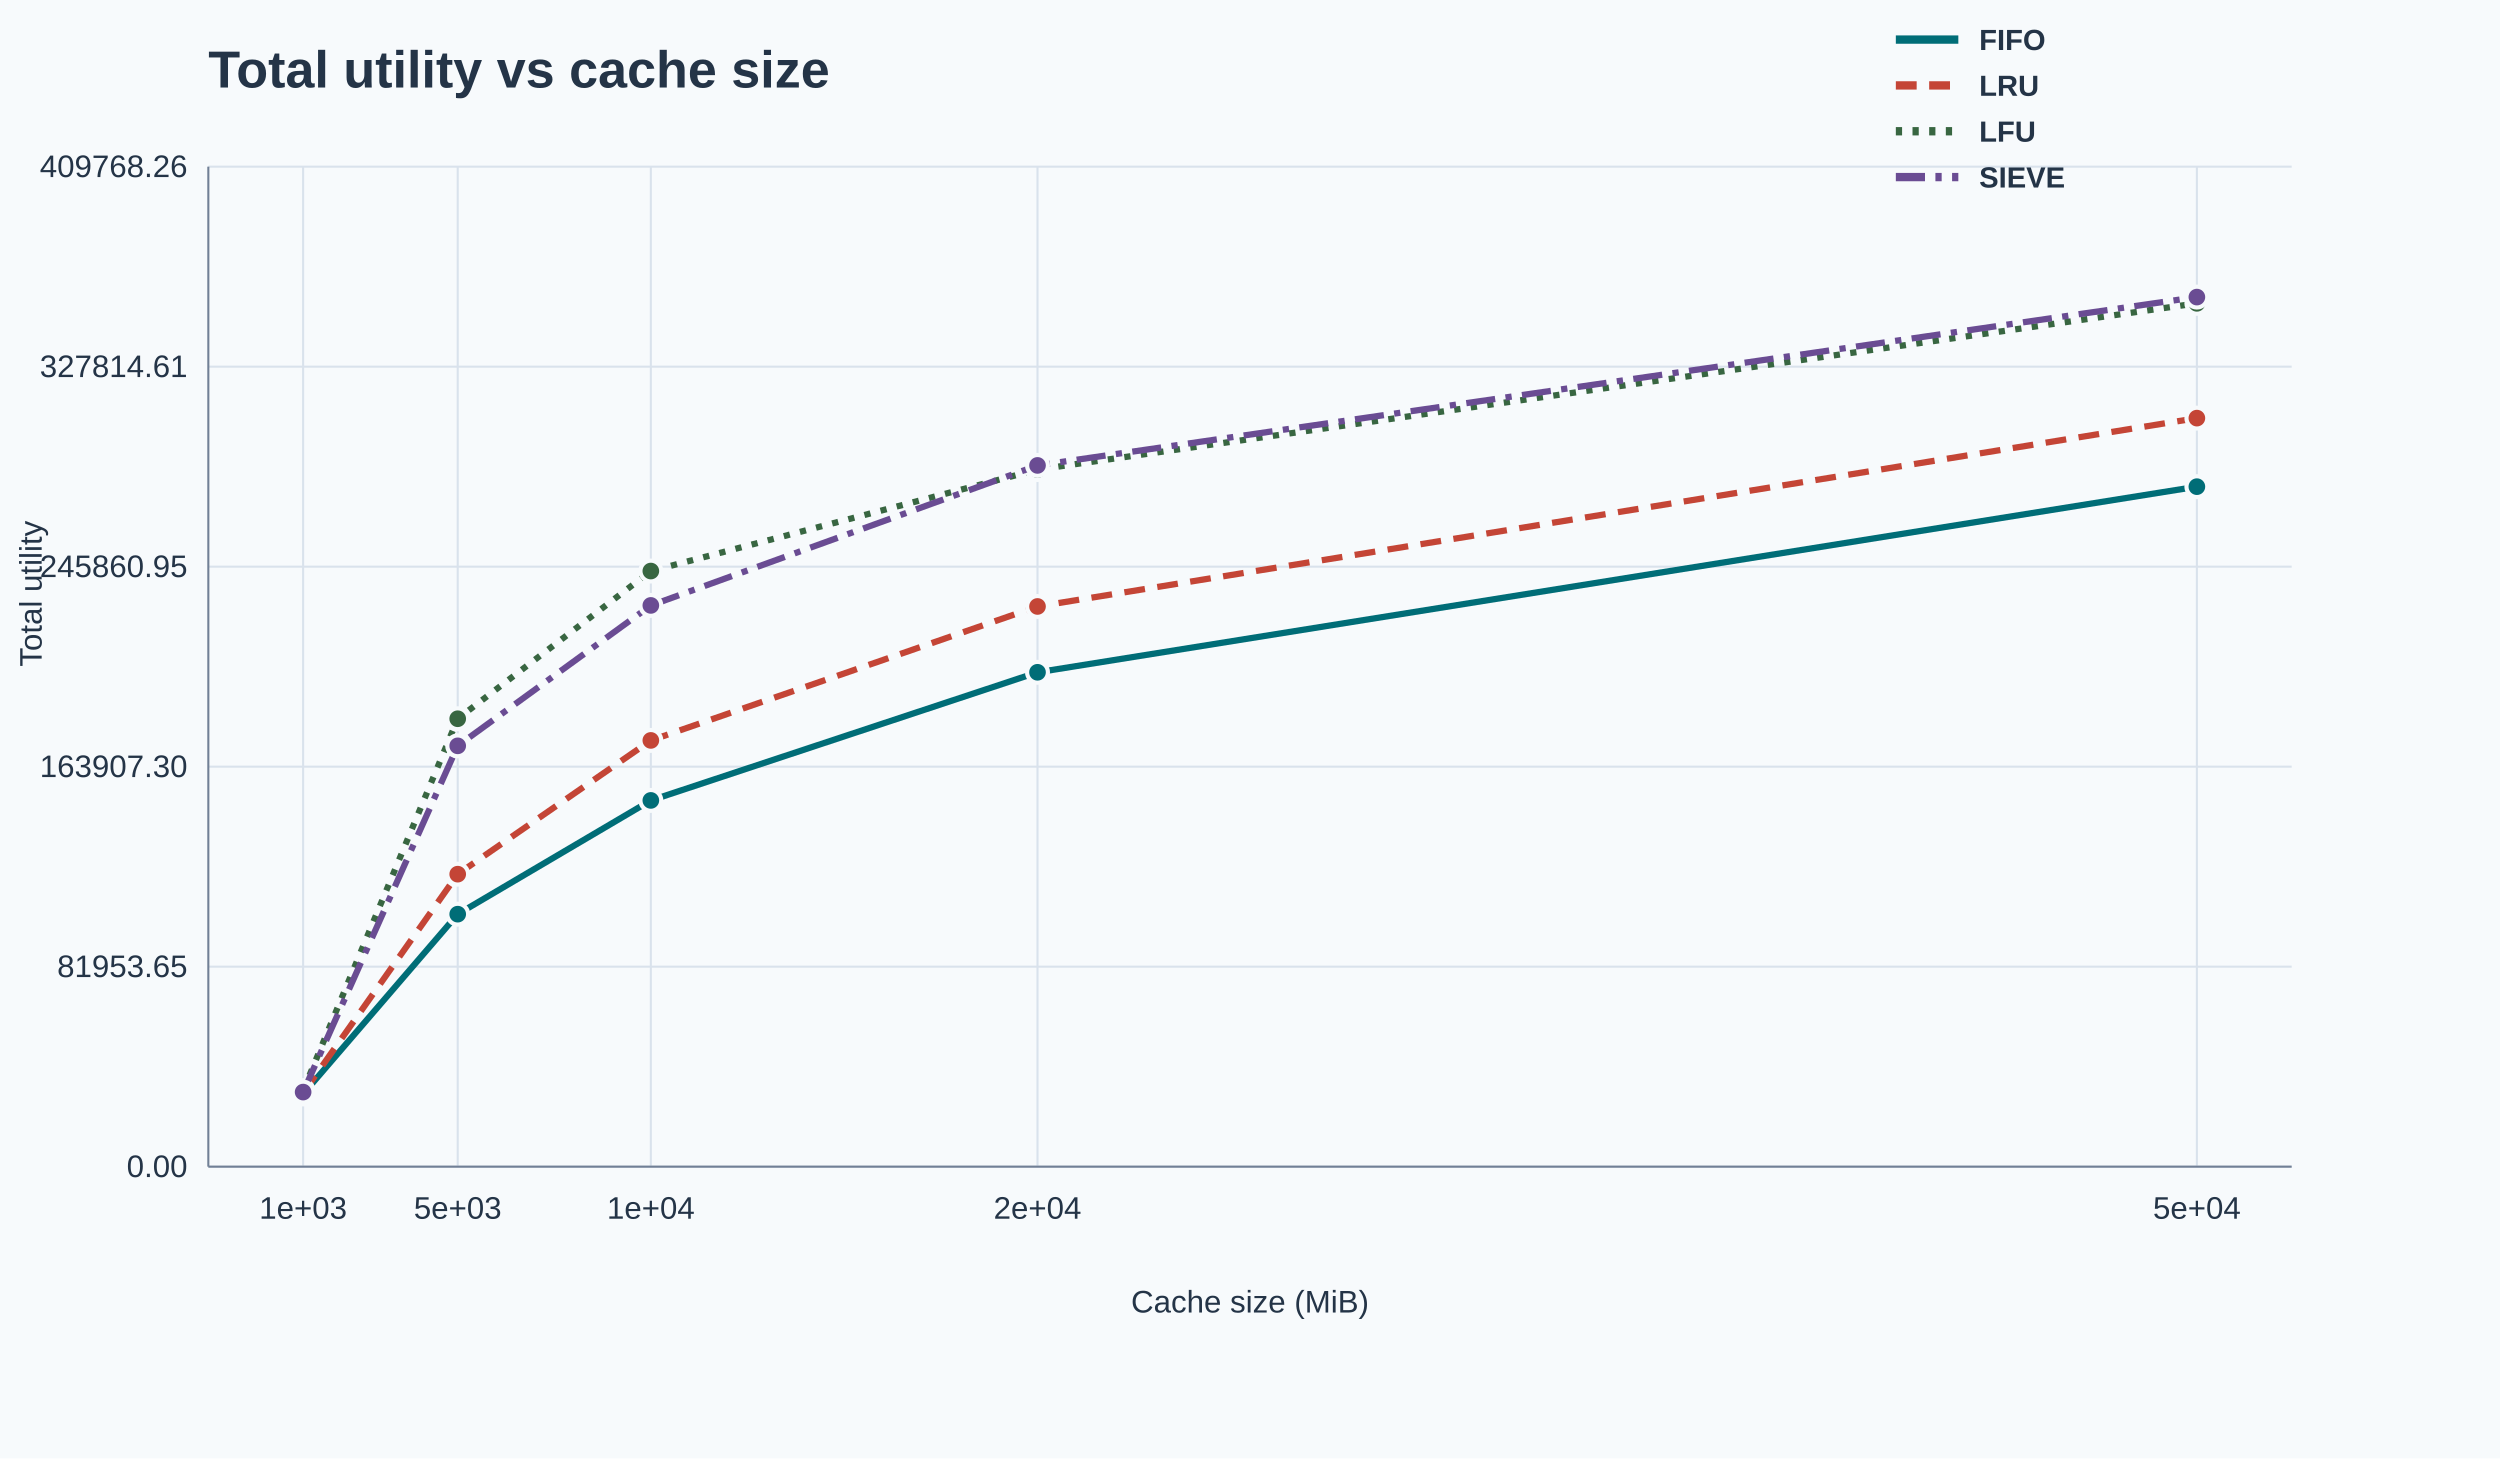
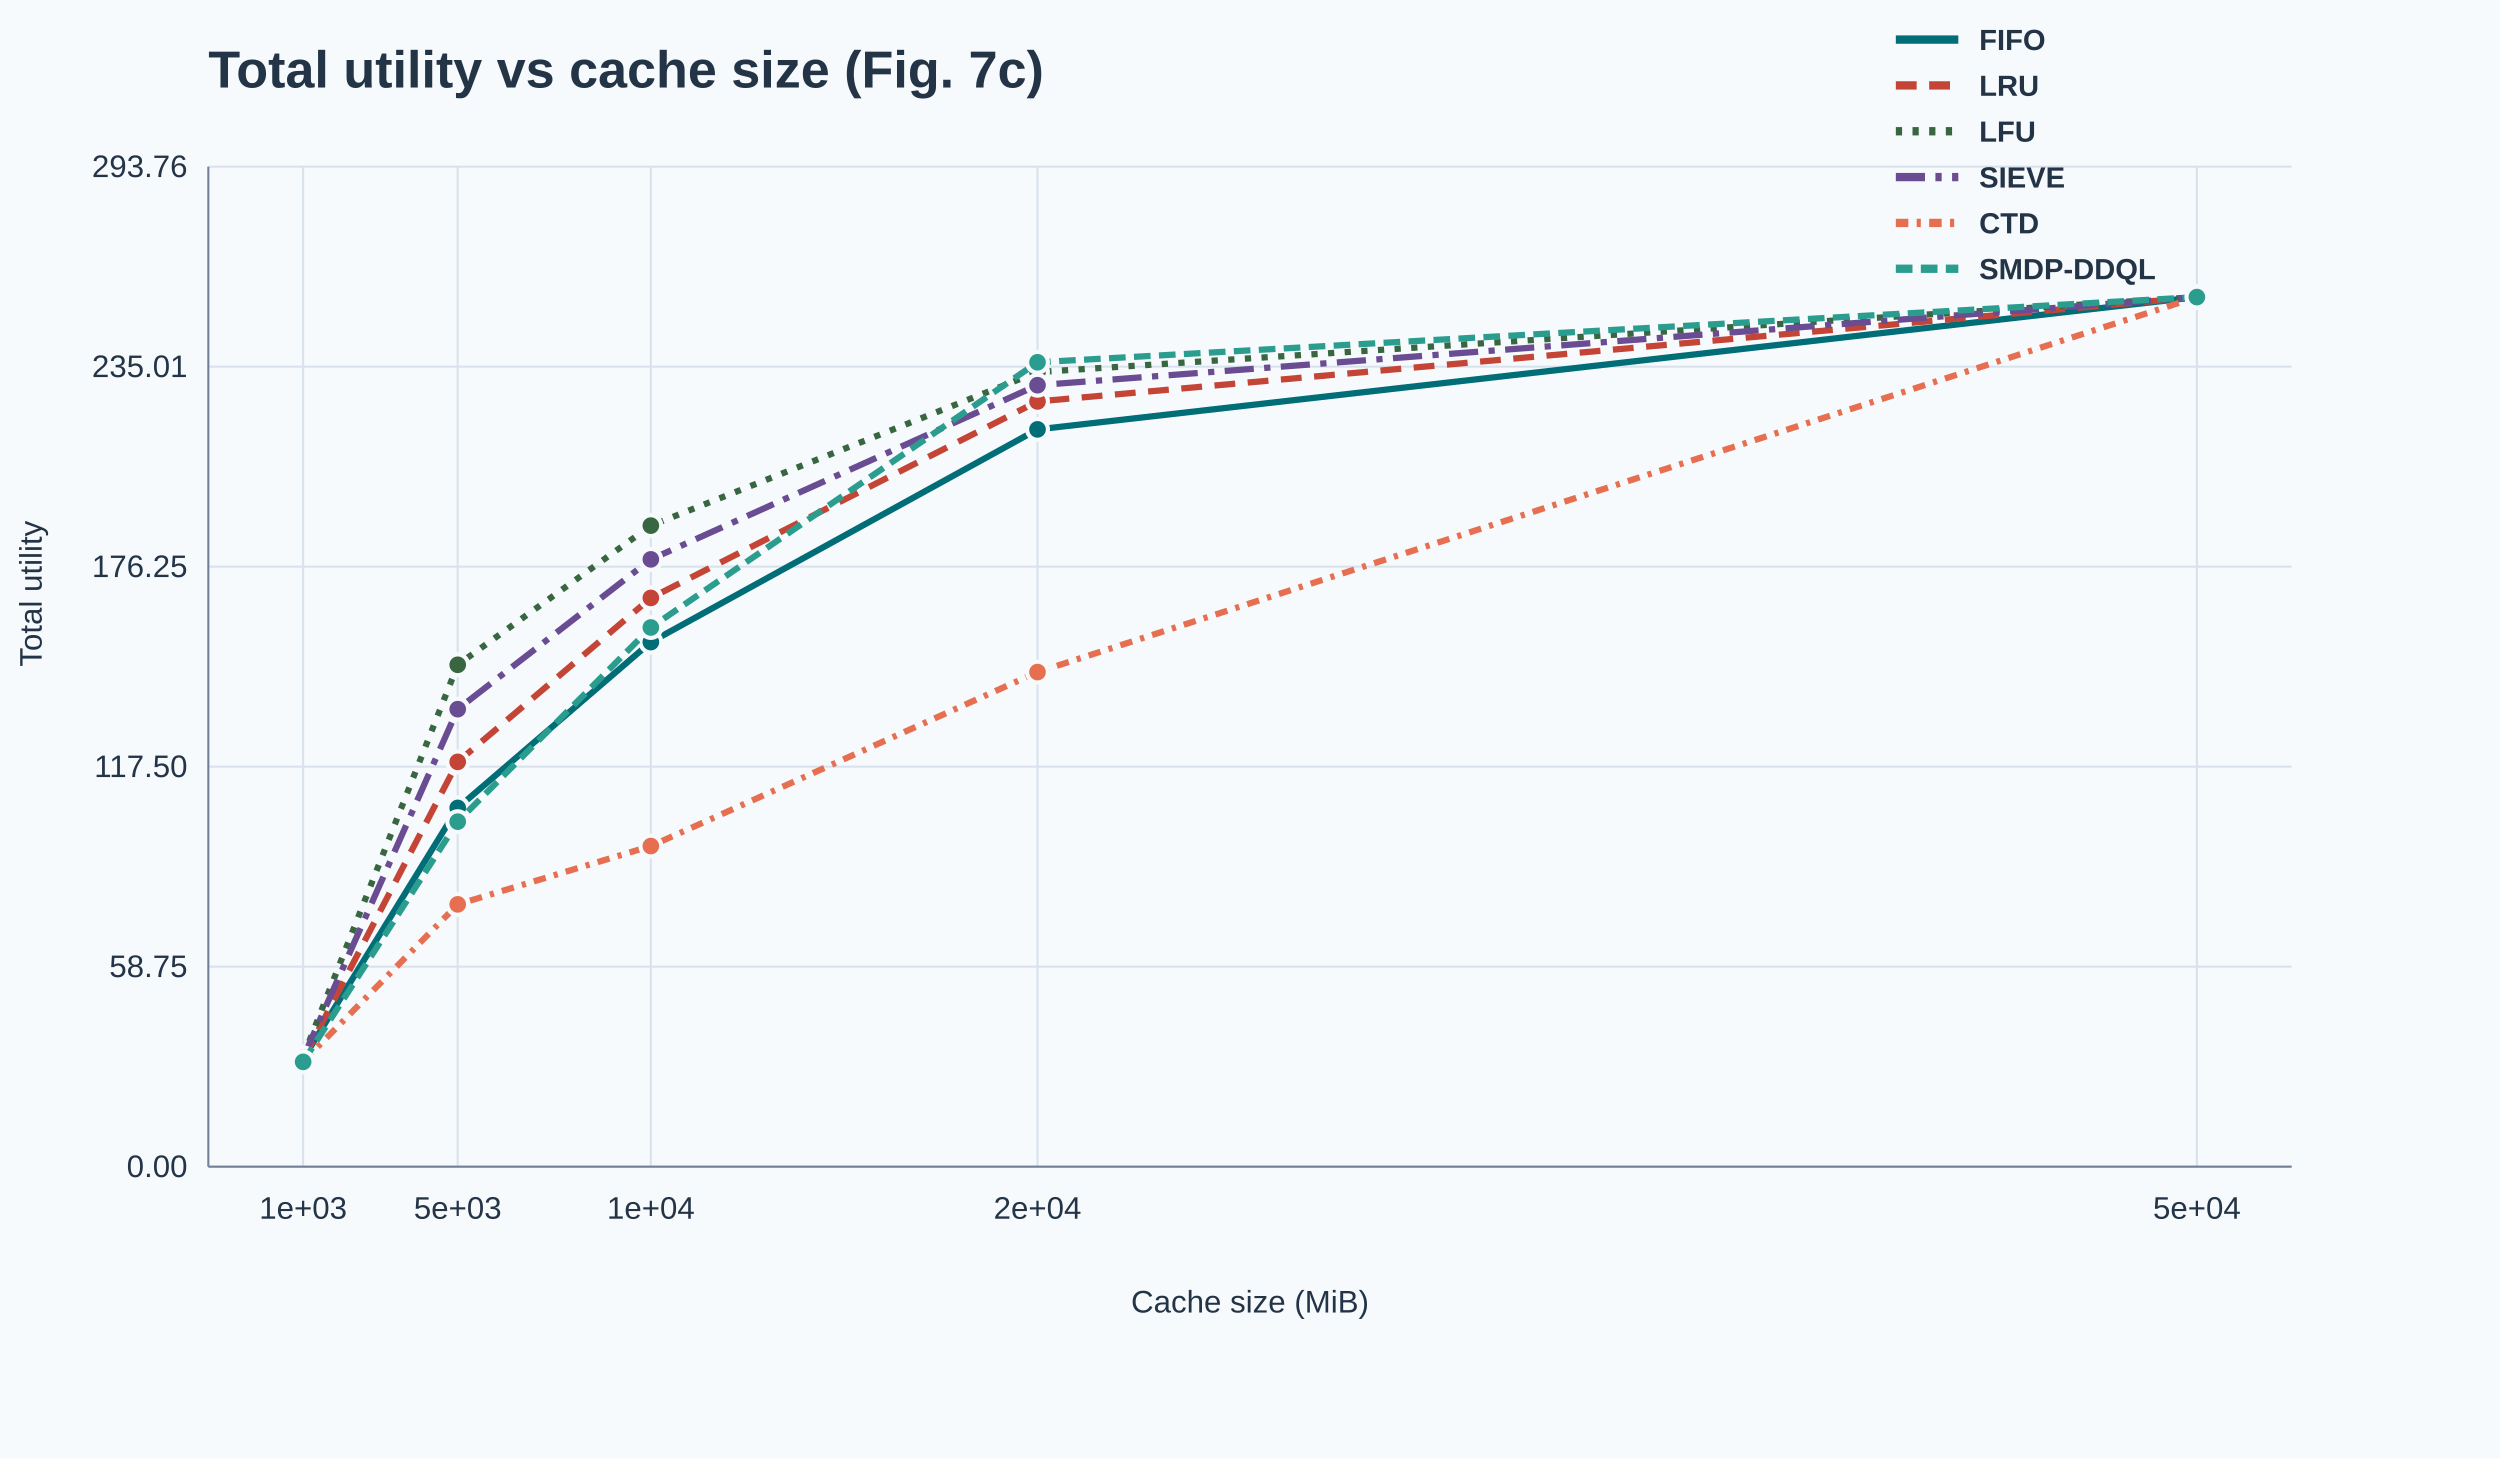
<svg xmlns="http://www.w3.org/2000/svg" width="1200" height="700" viewBox="0 0 1200 700">
  <style>text{font-family:Segoe UI,Arial,sans-serif;fill:#243447}.title{font-size:25px;font-weight:600}.label{font-size:15px}.legend{font-size:14px;font-weight:600}.grid{stroke:#d9e2ec}.axis{stroke:#718096}.line{fill:none;stroke-width:3}.point{stroke:#f7fafc;stroke-width:2}</style>
  <rect width="100%" height="100%" fill="#f7fafc" />
-   <text x="100" y="42" class="title">Total utility vs cache size</text>
+   <text x="100" y="42" class="title">Total utility vs cache size (Fig. 7c)</text>
  <text x="600" y="630" class="label" text-anchor="middle">Cache size (MiB)</text>
  <text x="20" y="320" class="label" transform="rotate(-90 20 320)">Total utility</text>
  <line x1="100" y1="560" x2="1100" y2="560" class="grid" />
  <text x="90" y="565" class="label" text-anchor="end">0.00</text>
  <line x1="100" y1="464" x2="1100" y2="464" class="grid" />
-   <text x="90" y="469" class="label" text-anchor="end">81953.65</text>
+   <text x="90" y="469" class="label" text-anchor="end">58.75</text>
  <line x1="100" y1="368" x2="1100" y2="368" class="grid" />
-   <text x="90" y="373" class="label" text-anchor="end">163907.30</text>
+   <text x="90" y="373" class="label" text-anchor="end">117.50</text>
  <line x1="100" y1="272" x2="1100" y2="272" class="grid" />
-   <text x="90" y="277" class="label" text-anchor="end">245860.95</text>
+   <text x="90" y="277" class="label" text-anchor="end">176.25</text>
  <line x1="100" y1="176" x2="1100" y2="176" class="grid" />
-   <text x="90" y="181" class="label" text-anchor="end">327814.61</text>
+   <text x="90" y="181" class="label" text-anchor="end">235.01</text>
  <line x1="100" y1="80" x2="1100" y2="80" class="grid" />
-   <text x="90" y="85" class="label" text-anchor="end">409768.26</text>
+   <text x="90" y="85" class="label" text-anchor="end">293.76</text>
  <line x1="145.5" y1="80" x2="145.5" y2="560" class="grid" />
  <text x="145.5" y="585" class="label" text-anchor="middle">1e+03</text>
  <line x1="219.7" y1="80" x2="219.7" y2="560" class="grid" />
  <text x="219.7" y="585" class="label" text-anchor="middle">5e+03</text>
  <line x1="312.4" y1="80" x2="312.4" y2="560" class="grid" />
  <text x="312.4" y="585" class="label" text-anchor="middle">1e+04</text>
  <line x1="498.0" y1="80" x2="498.0" y2="560" class="grid" />
  <text x="498.0" y="585" class="label" text-anchor="middle">2e+04</text>
  <line x1="1054.5" y1="80" x2="1054.5" y2="560" class="grid" />
  <text x="1054.5" y="585" class="label" text-anchor="middle">5e+04</text>
-   <polyline points="145.5,525.1 219.7,438.8 312.4,384.2 498.0,322.7 1054.5,233.6" class="line" stroke="#006d77" stroke-dasharray="" />
+   <polyline points="145.5,508.3 219.7,387.8 312.4,308.2 498.0,206.1 1054.5,142.6" class="line" stroke="#006d77" stroke-dasharray="" />
  <line x1="910" y1="19" x2="940" y2="19" stroke="#006d77" stroke-width="4" stroke-dasharray="" />
  <text x="950" y="24" class="legend">FIFO</text>
-   <circle cx="145.5" cy="525.1" r="5" fill="#006d77" class="point" />
-   <circle cx="219.7" cy="438.8" r="5" fill="#006d77" class="point" />
-   <circle cx="312.4" cy="384.2" r="5" fill="#006d77" class="point" />
-   <circle cx="498.0" cy="322.7" r="5" fill="#006d77" class="point" />
-   <circle cx="1054.5" cy="233.6" r="5" fill="#006d77" class="point" />
-   <polyline points="145.5,524.6 219.7,419.6 312.4,355.4 498.0,291.1 1054.5,200.7" class="line" stroke="#c44536" stroke-dasharray="10 6" />
+   <circle cx="145.5" cy="508.3" r="5" fill="#006d77" class="point" />
+   <circle cx="219.7" cy="387.8" r="5" fill="#006d77" class="point" />
+   <circle cx="312.4" cy="308.2" r="5" fill="#006d77" class="point" />
+   <circle cx="498.0" cy="206.1" r="5" fill="#006d77" class="point" />
+   <circle cx="1054.5" cy="142.6" r="5" fill="#006d77" class="point" />
+   <polyline points="145.5,508.5 219.7,365.7 312.4,287.0 498.0,192.7 1054.5,142.6" class="line" stroke="#c44536" stroke-dasharray="10 6" />
  <line x1="910" y1="41" x2="940" y2="41" stroke="#c44536" stroke-width="4" stroke-dasharray="10 6" />
  <text x="950" y="46" class="legend">LRU</text>
-   <circle cx="145.5" cy="524.6" r="5" fill="#c44536" class="point" />
-   <circle cx="219.7" cy="419.6" r="5" fill="#c44536" class="point" />
-   <circle cx="312.4" cy="355.4" r="5" fill="#c44536" class="point" />
-   <circle cx="498.0" cy="291.1" r="5" fill="#c44536" class="point" />
-   <circle cx="1054.5" cy="200.7" r="5" fill="#c44536" class="point" />
-   <polyline points="145.5,523.5 219.7,345.0 312.4,274.1 498.0,225.4 1054.5,145.6" class="line" stroke="#386641" stroke-dasharray="3 5" />
+   <circle cx="145.5" cy="508.5" r="5" fill="#c44536" class="point" />
+   <circle cx="219.7" cy="365.7" r="5" fill="#c44536" class="point" />
+   <circle cx="312.4" cy="287.0" r="5" fill="#c44536" class="point" />
+   <circle cx="498.0" cy="192.7" r="5" fill="#c44536" class="point" />
+   <circle cx="1054.5" cy="142.6" r="5" fill="#c44536" class="point" />
+   <polyline points="145.5,507.3 219.7,319.1 312.4,252.3 498.0,178.6 1054.5,142.6" class="line" stroke="#386641" stroke-dasharray="3 5" />
  <line x1="910" y1="63" x2="940" y2="63" stroke="#386641" stroke-width="4" stroke-dasharray="3 5" />
  <text x="950" y="68" class="legend">LFU</text>
-   <circle cx="145.5" cy="523.5" r="5" fill="#386641" class="point" />
-   <circle cx="219.7" cy="345.0" r="5" fill="#386641" class="point" />
-   <circle cx="312.4" cy="274.1" r="5" fill="#386641" class="point" />
-   <circle cx="498.0" cy="225.4" r="5" fill="#386641" class="point" />
-   <circle cx="1054.5" cy="145.6" r="5" fill="#386641" class="point" />
-   <polyline points="145.5,524.2 219.7,358.0 312.4,290.6 498.0,223.4 1054.5,142.6" class="line" stroke="#6a4c93" stroke-dasharray="14 5 3 5" />
+   <circle cx="145.5" cy="507.3" r="5" fill="#386641" class="point" />
+   <circle cx="219.7" cy="319.1" r="5" fill="#386641" class="point" />
+   <circle cx="312.4" cy="252.3" r="5" fill="#386641" class="point" />
+   <circle cx="498.0" cy="178.6" r="5" fill="#386641" class="point" />
+   <circle cx="1054.5" cy="142.6" r="5" fill="#386641" class="point" />
+   <polyline points="145.5,507.7 219.7,340.4 312.4,268.5 498.0,184.9 1054.5,142.6" class="line" stroke="#6a4c93" stroke-dasharray="14 5 3 5" />
  <line x1="910" y1="85" x2="940" y2="85" stroke="#6a4c93" stroke-width="4" stroke-dasharray="14 5 3 5" />
  <text x="950" y="90" class="legend">SIEVE</text>
-   <circle cx="145.5" cy="524.2" r="5" fill="#6a4c93" class="point" />
-   <circle cx="219.7" cy="358.0" r="5" fill="#6a4c93" class="point" />
-   <circle cx="312.4" cy="290.6" r="5" fill="#6a4c93" class="point" />
-   <circle cx="498.0" cy="223.4" r="5" fill="#6a4c93" class="point" />
+   <circle cx="145.5" cy="507.7" r="5" fill="#6a4c93" class="point" />
+   <circle cx="219.7" cy="340.4" r="5" fill="#6a4c93" class="point" />
+   <circle cx="312.4" cy="268.5" r="5" fill="#6a4c93" class="point" />
+   <circle cx="498.0" cy="184.9" r="5" fill="#6a4c93" class="point" />
  <circle cx="1054.5" cy="142.6" r="5" fill="#6a4c93" class="point" />
+   <polyline points="145.5,509.6 219.7,434.1 312.4,406.1 498.0,322.6 1054.5,142.6" class="line" stroke="#e76f51" stroke-dasharray="6 4 2 4" />
+   <line x1="910" y1="107" x2="940" y2="107" stroke="#e76f51" stroke-width="4" stroke-dasharray="6 4 2 4" />
+   <text x="950" y="112" class="legend">CTD</text>
+   <circle cx="145.5" cy="509.6" r="5" fill="#e76f51" class="point" />
+   <circle cx="219.7" cy="434.1" r="5" fill="#e76f51" class="point" />
+   <circle cx="312.4" cy="406.1" r="5" fill="#e76f51" class="point" />
+   <circle cx="498.0" cy="322.6" r="5" fill="#e76f51" class="point" />
+   <circle cx="1054.5" cy="142.6" r="5" fill="#e76f51" class="point" />
+   <polyline points="145.5,509.7 219.7,394.4 312.4,301.2 498.0,173.9 1054.5,142.6" class="line" stroke="#2a9d8f" stroke-dasharray="8 4" />
+   <line x1="910" y1="129" x2="940" y2="129" stroke="#2a9d8f" stroke-width="4" stroke-dasharray="8 4" />
+   <text x="950" y="134" class="legend">SMDP-DDQL</text>
+   <circle cx="145.5" cy="509.7" r="5" fill="#2a9d8f" class="point" />
+   <circle cx="219.7" cy="394.4" r="5" fill="#2a9d8f" class="point" />
+   <circle cx="312.4" cy="301.2" r="5" fill="#2a9d8f" class="point" />
+   <circle cx="498.0" cy="173.9" r="5" fill="#2a9d8f" class="point" />
+   <circle cx="1054.5" cy="142.6" r="5" fill="#2a9d8f" class="point" />
  <line x1="100" y1="80" x2="100" y2="560" class="axis" />
  <line x1="100" y1="560" x2="1100" y2="560" class="axis" />
</svg>
